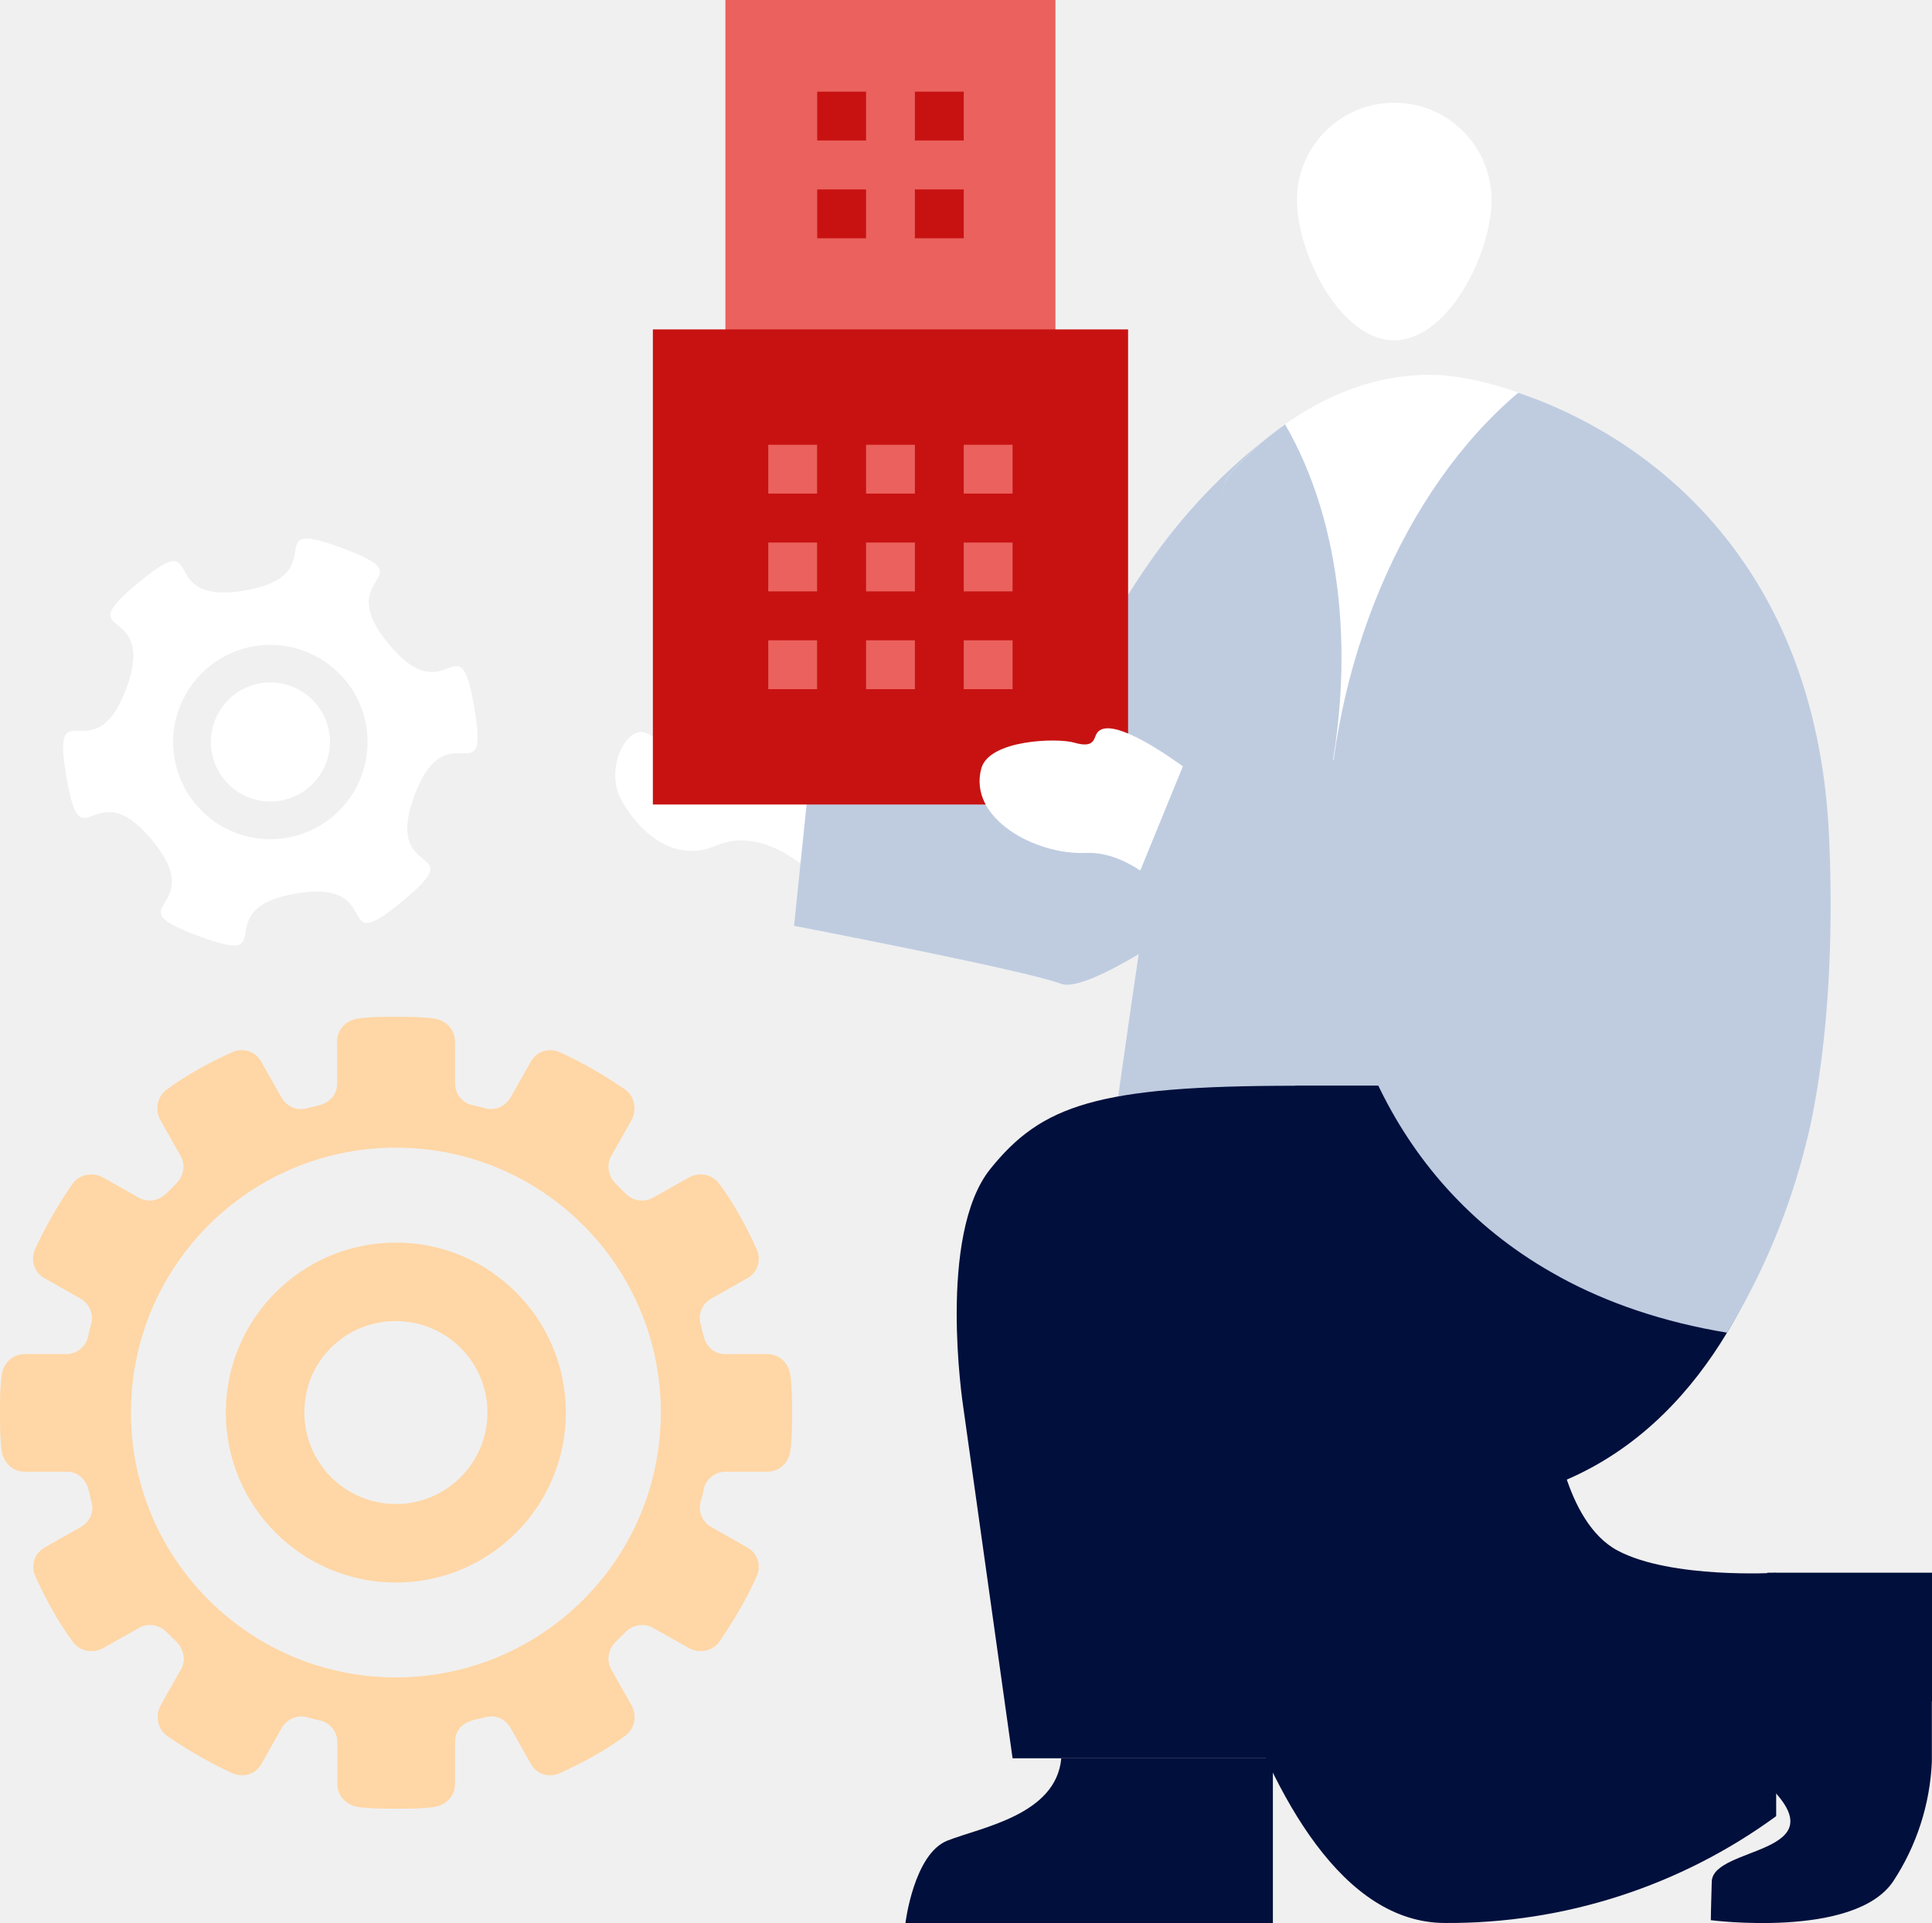
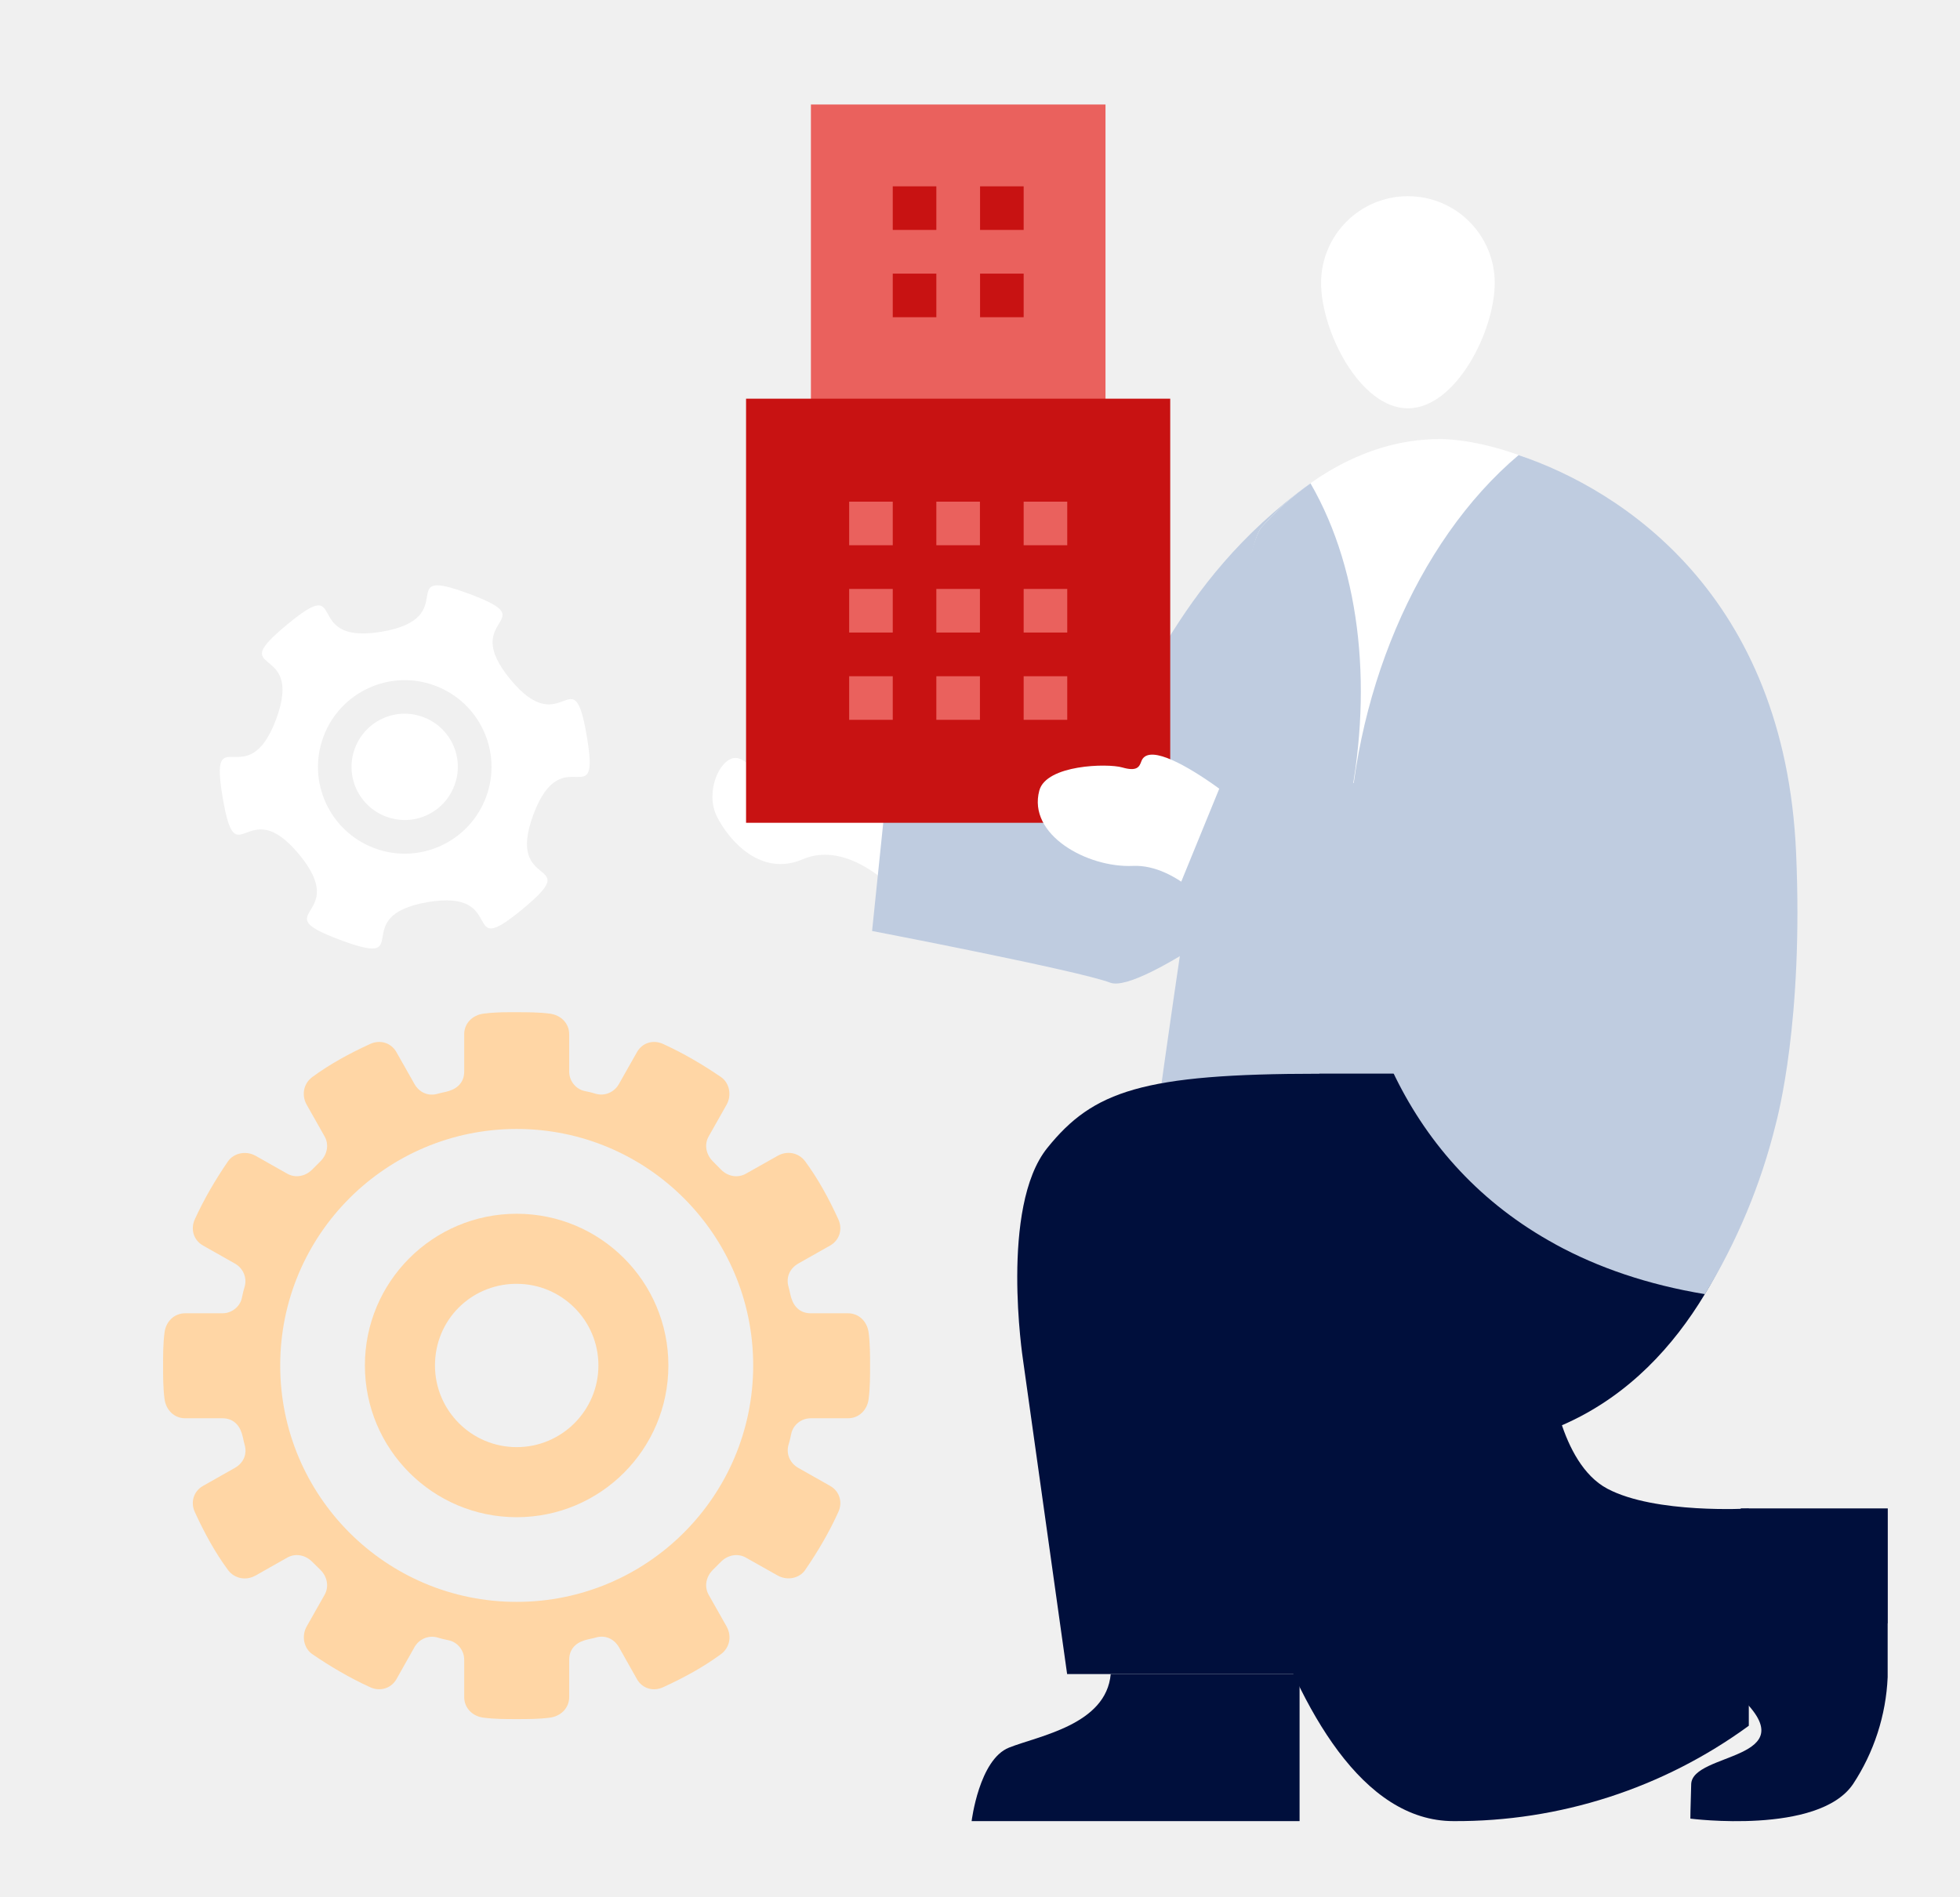
- <svg xmlns="http://www.w3.org/2000/svg" viewBox="0 0 145.18 144.54">
-   <g class="culture-making">
-     <g class="culture-making-right-hand">
-       <g class="Group_2502" data-name="Group 2502">
-         <g class="Group_2501" data-name="Group 2501">
-           <path class="Path_2545" data-name="Path 2545" d="m64.49,58.19c-2.1-1.31-15.3-5.21-14.21-2.51,1.09,2.7-.86-.76-2.17-.66-1.31.1-2.51,2.9-1.51,4.92s3.71,5.13,7.23,3.61c3.52-1.51,7.05,1.97,7.05,1.97l3.61-7.33Z" fill="#fff" />
+ <svg xmlns="http://www.w3.org/2000/svg" viewBox="0 0 165.01 159.72">
+   <g>
+     <g class="culture-making">
+       <g class="culture-making-right-hand">
+         <g class="Group_2502" data-name="Group 2502">
+           <g class="Group_2501" data-name="Group 2501">
+             <path class="Path_2545" data-name="Path 2545" d="m78.24,66.99c-2.1-1.31-15.3-5.21-14.21-2.51,1.09,2.7-.86-.76-2.17-.66-1.31.1-2.51,2.9-1.51,4.92s3.71,5.13,7.23,3.61c3.52-1.51,7.05,1.97,7.05,1.97l3.61-7.33Z" fill="#fff" />
+           </g>
+         </g>
+         <g class="Group_2503" data-name="Group 2503">
+           <path class="Path_2546" data-name="Path 2546" d="m110.32,40.7c-11.82,8.53-14.25,18.99-18,22.86-.71.74-17.15-2.13-17.15-2.13l-1.75,16.96s17.4,3.34,20.04,4.35,15.09-8.57,15.09-8.57l1.77-33.46Z" fill="#bfcce0" />
        </g>
      </g>
-       <g class="Group_2503" data-name="Group 2503">
-         <path class="Path_2546" data-name="Path 2546" d="m96.57,31.9c-11.82,8.53-14.25,18.99-18,22.86-.71.74-17.15-2.13-17.15-2.13l-1.75,16.96s17.4,3.34,20.04,4.35,15.09-8.57,15.09-8.57l1.77-33.46Z" fill="#bfcce0" />
-       </g>
-     </g>
-     <g class="culture-making-head">
-       <g class="Group_2504" data-name="Group 2504">
-         <path class="Ellipse_180" data-name="Ellipse 180" d="m112.08,15.03c0,4.04-3.27,10.55-7.31,10.55-4.04,0-7.31-6.51-7.31-10.55s3.27-7.31,7.31-7.31c4.04,0,7.31,3.27,7.31,7.31Z" fill="#fff" />
-       </g>
-     </g>
-     <g class="culture-making-body">
-       <g class="Group_2495" data-name="Group 2495">
-         <g class="Group_2492" data-name="Group 2492">
-           <path class="Path_2538" data-name="Path 2538" d="m95.65,144.54v-12.38s-15.9,0-15.9,0c-.38,4.27-6.04,5.19-8.56,6.19-2.52,1-3.15,6.19-3.15,6.19h27.62Z" fill="#000f3c" />
+       <g class="culture-making-head">
+         <g class="Group_2504" data-name="Group 2504">
+           <path class="Ellipse_180" data-name="Ellipse 180" d="m125.84,23.83c0,4.04-3.27,10.55-7.31,10.55-4.04,0-7.31-6.51-7.31-10.55s3.27-7.31,7.31-7.31c4.04,0,7.31,3.27,7.31,7.31Z" fill="#fff" />
        </g>
      </g>
-       <g class="Group_2499" data-name="Group 2499">
-         <g class="Group_2496" data-name="Group 2496">
-           <path class="Path_2541" data-name="Path 2541" d="m145.18,127.88v-9.67s-12.38,0-12.38,0v15.91c5.59,5.33-4.09,4.6-4.17,7.31-.07,2.2-.07,2.9-.07,2.9,0,0,10.77,1.39,13.69-2.9,1.77-2.68,2.78-5.8,2.92-9.01v-4.53Z" fill="#000f3c" />
+       <g class="culture-making-body">
+         <g class="Group_2495" data-name="Group 2495">
+           <g class="Group_2492" data-name="Group 2492">
+             <path class="Path_2538" data-name="Path 2538" d="m109.41,153.34v-12.38s-15.9,0-15.9,0c-.38,4.27-6.04,5.19-8.56,6.19-2.52,1-3.15,6.19-3.15,6.19h27.62Z" fill="#000f3c" />
+           </g>
+         </g>
+         <g class="Group_2499" data-name="Group 2499">
+           <g class="Group_2496" data-name="Group 2496">
+             <path class="Path_2541" data-name="Path 2541" d="m158.93,136.68v-9.67s-12.38,0-12.38,0v15.91c5.59,5.33-4.09,4.6-4.17,7.31-.07,2.2-.07,2.9-.07,2.9,0,0,10.77,1.39,13.69-2.9,1.77-2.68,2.78-5.8,2.92-9.01v-4.53Z" fill="#000f3c" />
+           </g>
+         </g>
+         <g class="Group_2500" data-name="Group 2500">
+           <path class="Path_2544" data-name="Path 2544" d="m149.1,90.41l-24.32-50.35-19.58,8.67-7.66,44.34,51.56-2.65Z" fill="#aeaeae" />
+         </g>
+         <path class="Path_2547" data-name="Path 2547" d="m147.23,96.98s3.72,2.52,2.44-25.2c-1.28-27.72-21.54-34.81-28.47-34.81-6.93,0-12.35,4.41-14.99,7.42-2.64,3-5.72,48.9-5.72,48.9l46.74,3.69Z" fill="#fff" />
+         <path class="Path_2549" data-name="Path 2549" d="m130.53,115.68s.71,7.5,4.79,9.67c4.03,2.14,11.91,1.67,11.91,1.67v18.29c-7.21,5.27-15.93,8.08-24.86,8.03-15.39,0-20.53-37.65-20.53-37.65h28.68Z" fill="#000f3c" />
+         <rect class="Rectangle_369" data-name="Rectangle 369" x="100.48" y="76.15" width="27.27" height="17.14" fill="#bfcce0" />
+         <g class="Group_2507" data-name="Group 2507">
+           <path class="Path_2550" data-name="Path 2550" d="m98.21,94.39l-.42-3.18s6.09-44.17,8.41-46.81c1.23-1.39,2.61-2.63,4.13-3.7,8.74,15.11,3.6,41.13-12.12,53.69Z" fill="#bfcce0" />
+         </g>
+         <path class="Path_2551" data-name="Path 2551" d="m111.07,90.41c-14.87,0-19.04,1.45-22.9,6.25-4.01,4.98-2.05,17.8-2.05,17.8l3.72,26.5h21.43s0-20.34,0-20.34c34.79,9.27,38.4-30.22,38.4-30.22h-38.59Z" fill="#000f3c" />
+         <path class="Path_2552" data-name="Path 2552" d="m130.95,104.77c-25.01-13.62-20.43-51.82-3.1-66.45,8.76,2.95,22.41,11.83,23.36,33.46.63,14.25-1.57,22.31-1.72,22.91-1.24,5.03-3.25,9.85-5.95,14.28-4.83-.8-9.01-2.24-12.58-4.19" fill="#bfcce0" />
+       </g>
+       <g class="culture-making-structure">
+         <g class="Group_2509" data-name="Group 2509">
+           <rect class="Rectangle_370" data-name="Rectangle 370" x="68.27" y="8.8" width="24.8" height="24.8" fill="#ea615d" />
+           <g class="Group_2508" data-name="Group 2508">
+             <rect class="Rectangle_371" data-name="Rectangle 371" x="75.16" y="15.69" width="3.67" height="3.67" fill="#c81212" />
+             <rect class="Rectangle_372" data-name="Rectangle 372" x="82.51" y="15.69" width="3.67" height="3.67" fill="#c81212" />
+             <rect class="Rectangle_373" data-name="Rectangle 373" x="75.16" y="23.04" width="3.67" height="3.67" fill="#c81212" />
+             <rect class="Rectangle_374" data-name="Rectangle 374" x="82.51" y="23.04" width="3.67" height="3.67" fill="#c81212" />
+           </g>
+         </g>
+         <g class="Group_2511" data-name="Group 2511">
+           <rect class="Rectangle_376" data-name="Rectangle 376" x="62.81" y="33.57" width="35.71" height="35.71" fill="#c81212" />
+           <g class="Group_2510" data-name="Group 2510">
+             <rect class="Rectangle_377" data-name="Rectangle 377" x="71.49" y="49.59" width="3.67" height="3.67" fill="#ea615d" />
+             <rect class="Rectangle_378" data-name="Rectangle 378" x="78.83" y="49.59" width="3.67" height="3.67" fill="#ea615d" />
+             <rect class="Rectangle_379" data-name="Rectangle 379" x="71.49" y="56.94" width="3.67" height="3.67" fill="#ea615d" />
+             <rect class="Rectangle_380" data-name="Rectangle 380" x="78.83" y="56.94" width="3.67" height="3.67" fill="#ea615d" />
+             <rect class="Rectangle_381" data-name="Rectangle 381" x="86.18" y="49.59" width="3.67" height="3.67" fill="#ea615d" />
+             <rect class="Rectangle_382" data-name="Rectangle 382" x="86.18" y="56.94" width="3.67" height="3.67" fill="#ea615d" />
+             <rect class="Rectangle_383" data-name="Rectangle 383" x="71.49" y="42.24" width="3.67" height="3.67" fill="#ea615d" />
+             <rect class="Rectangle_384" data-name="Rectangle 384" x="78.83" y="42.24" width="3.67" height="3.67" fill="#ea615d" />
+             <rect class="Rectangle_385" data-name="Rectangle 385" x="86.18" y="42.24" width="3.67" height="3.67" fill="#ea615d" />
+           </g>
        </g>
      </g>
-       <g class="Group_2500" data-name="Group 2500">
-         <path class="Path_2544" data-name="Path 2544" d="m135.35,81.61l-24.32-50.35-19.58,8.67-7.66,44.34,51.56-2.65Z" fill="#aeaeae" />
-       </g>
-       <path class="Path_2547" data-name="Path 2547" d="m133.47,88.18s3.72,2.52,2.44-25.2c-1.28-27.72-21.54-34.81-28.47-34.81-6.93,0-12.35,4.41-14.99,7.42-2.64,3-5.72,48.9-5.72,48.9l46.74,3.69Z" fill="#fff" />
-       <path class="Path_2549" data-name="Path 2549" d="m116.77,106.88s.71,7.5,4.79,9.67c4.03,2.14,11.91,1.67,11.91,1.67v18.29c-7.21,5.27-15.93,8.08-24.86,8.03-15.39,0-20.53-37.65-20.53-37.65h28.68Z" fill="#000f3c" />
-       <rect class="Rectangle_369" data-name="Rectangle 369" x="86.73" y="67.34" width="27.27" height="17.14" fill="#bfcce0" />
-       <g class="Group_2507" data-name="Group 2507">
-         <path class="Path_2550" data-name="Path 2550" d="m84.45,85.59l-.42-3.18s6.09-44.17,8.41-46.81c1.23-1.39,2.61-2.63,4.13-3.7,8.74,15.11,3.6,41.13-12.12,53.69Z" fill="#bfcce0" />
-       </g>
-       <path class="Path_2551" data-name="Path 2551" d="m97.32,81.61c-14.87,0-19.04,1.45-22.9,6.25-4.01,4.98-2.05,17.8-2.05,17.8l3.72,26.5h21.43s0-20.34,0-20.34c34.79,9.27,38.4-30.22,38.4-30.22h-38.59Z" fill="#000f3c" />
-       <path class="Path_2552" data-name="Path 2552" d="m117.19,95.97c-25.01-13.62-20.43-51.82-3.1-66.45,8.76,2.95,22.41,11.83,23.36,33.46.63,14.25-1.57,22.31-1.72,22.91-1.24,5.03-3.25,9.85-5.95,14.28-4.83-.8-9.01-2.24-12.58-4.19" fill="#bfcce0" />
-     </g>
-     <g class="culture-making-structure">
-       <g class="Group_2509" data-name="Group 2509">
-         <rect class="Rectangle_370" data-name="Rectangle 370" x="54.51" y="0" width="24.8" height="24.8" fill="#ea615d" />
-         <g class="Group_2508" data-name="Group 2508">
-           <rect class="Rectangle_371" data-name="Rectangle 371" x="61.41" y="6.89" width="3.67" height="3.67" fill="#c81212" />
-           <rect class="Rectangle_372" data-name="Rectangle 372" x="68.75" y="6.89" width="3.67" height="3.67" fill="#c81212" />
-           <rect class="Rectangle_373" data-name="Rectangle 373" x="61.41" y="14.24" width="3.67" height="3.67" fill="#c81212" />
-           <rect class="Rectangle_374" data-name="Rectangle 374" x="68.75" y="14.24" width="3.67" height="3.67" fill="#c81212" />
+       <g class="culture-making-left-hand">
+         <g class="Group_2514" data-name="Group 2514">
+           <g class="Group_2513" data-name="Group 2513">
+             <path class="Path_2553" data-name="Path 2553" d="m108.49,71.47c-1.5-1.97-11.39-10.11-12.4-7.37-.17.47-.36.88-1.61.52s-6.39-.23-6.98,1.94c-1.01,3.74,4.05,6.52,7.87,6.35s7.15,4.15,7.15,4.15l5.97-5.58Z" fill="#fff" />
+           </g>
+         </g>
+         <g class="Group_2515" data-name="Group 2515">
+           <path class="Path_2554" data-name="Path 2554" d="m130.99,72c.49,5.24-2.74,10.84-7.91,11.66-5.17.82-25.42-5.05-25.42-5.05l5.67-13.87s27.17,2.01,27.66,7.25Z" fill="#bfcce0" />
        </g>
      </g>
-       <g class="Group_2511" data-name="Group 2511">
-         <rect class="Rectangle_376" data-name="Rectangle 376" x="49.06" y="24.76" width="35.71" height="35.71" fill="#c81212" />
-         <g class="Group_2510" data-name="Group 2510">
-           <rect class="Rectangle_377" data-name="Rectangle 377" x="57.73" y="40.78" width="3.67" height="3.67" fill="#ea615d" />
-           <rect class="Rectangle_378" data-name="Rectangle 378" x="65.08" y="40.78" width="3.67" height="3.67" fill="#ea615d" />
-           <rect class="Rectangle_379" data-name="Rectangle 379" x="57.73" y="48.13" width="3.67" height="3.67" fill="#ea615d" />
-           <rect class="Rectangle_380" data-name="Rectangle 380" x="65.08" y="48.13" width="3.67" height="3.67" fill="#ea615d" />
-           <rect class="Rectangle_381" data-name="Rectangle 381" x="72.42" y="40.78" width="3.67" height="3.67" fill="#ea615d" />
-           <rect class="Rectangle_382" data-name="Rectangle 382" x="72.42" y="48.13" width="3.67" height="3.67" fill="#ea615d" />
-           <rect class="Rectangle_383" data-name="Rectangle 383" x="57.73" y="33.43" width="3.67" height="3.67" fill="#ea615d" />
-           <rect class="Rectangle_384" data-name="Rectangle 384" x="65.08" y="33.43" width="3.67" height="3.67" fill="#ea615d" />
-           <rect class="Rectangle_385" data-name="Rectangle 385" x="72.42" y="33.43" width="3.67" height="3.67" fill="#ea615d" />
-         </g>
+       <g class="culture-making-haguruma-small">
+         <path d="m39.49,50c-6.53-2.43-.48,2.02-7.35,3.19-6.87,1.16-2.62-5.03-7.98-.59-5.37,4.44,1.51,1.42-.91,7.95s-5.67-.25-4.5,6.62c1.16,6.87,1.99-.6,6.43,4.77,4.44,5.37-3.05,4.78,3.48,7.21,6.53,2.43.48-2.02,7.34-3.19,6.87-1.16,2.62,5.03,7.99.59,5.37-4.44-1.51-1.42.91-7.95,2.43-6.53,5.67.25,4.5-6.62-1.16-6.87-1.99.6-6.43-4.77-4.44-5.37,3.05-4.78-3.48-7.21Zm-2.87,7.73c3.78,1.41,5.71,5.61,4.3,9.39-1.41,3.78-5.61,5.71-9.39,4.3-3.78-1.41-5.71-5.61-4.3-9.39,1.41-3.78,5.61-5.71,9.39-4.3Z" fill="#fff" />
+         <path d="m38.26,66.13c-.86,2.32-3.44,3.5-5.75,2.63-2.32-.86-3.5-3.44-2.63-5.75.86-2.32,3.44-3.5,5.75-2.63,2.32.86,3.5,3.44,2.63,5.75h0Z" fill="#fff" />
      </g>
-     </g>
-     <g class="culture-making-left-hand">
-       <g class="Group_2514" data-name="Group 2514">
-         <g class="Group_2513" data-name="Group 2513">
-           <path class="Path_2553" data-name="Path 2553" d="m94.73,62.67c-1.5-1.97-11.39-10.11-12.4-7.37-.17.47-.36.88-1.61.52-1.26-.37-6.39-.23-6.98,1.94-1.01,3.74,4.05,6.52,7.87,6.35s7.15,4.15,7.15,4.15l5.97-5.58Z" fill="#fff" />
-         </g>
+       <g class="culture-making-haguruma-large">
+         <path d="m42.8,85.23c-.7,0-1.39.03-2.09.12-.93.12-1.63.81-1.63,1.74v3.14c0,.81-.47,1.38-1.28,1.63-.35.11-.58.13-.93.23-.81.24-1.56-.09-1.98-.82l-1.51-2.67c-.46-.82-1.4-1.07-2.21-.7-1.75.8-3.4,1.7-4.88,2.79-.73.54-.93,1.51-.47,2.33l1.51,2.67c.38.68.23,1.51-.35,2.09-.23.23-.47.47-.7.7-.58.58-1.41.73-2.09.35l-2.67-1.51c-.82-.46-1.85-.23-2.33.47-1.04,1.52-1.99,3.13-2.79,4.88-.37.81-.12,1.75.7,2.21l2.67,1.51c.68.38,1.06,1.17.82,1.98-.11.35-.15.57-.23.93-.15.69-.81,1.28-1.63,1.28h-3.14c-.93,0-1.63.7-1.74,1.63-.12.93-.12,1.86-.12,2.79s0,1.86.12,2.79c.12.93.81,1.63,1.74,1.63h3.14c.81,0,1.38.47,1.63,1.28.11.35.13.58.23.93.24.81-.09,1.56-.82,1.97l-2.67,1.51c-.82.46-1.07,1.4-.7,2.2.8,1.75,1.7,3.4,2.79,4.88.54.73,1.51.93,2.33.47l2.67-1.51c.68-.38,1.51-.23,2.09.35.23.23.47.46.7.69.58.58.73,1.41.35,2.09l-1.51,2.67c-.46.82-.23,1.85.47,2.33,1.52,1.04,3.13,1.99,4.88,2.79.81.37,1.75.12,2.21-.69l1.51-2.68c.38-.68,1.17-1.05,1.98-.81.35.11.57.15.93.23.69.15,1.28.81,1.28,1.63v3.14c0,.93.7,1.63,1.63,1.74.93.12,1.86.12,2.79.12s1.86,0,2.79-.12c.93-.12,1.63-.81,1.63-1.74v-3.14c0-.81.47-1.38,1.28-1.63.35-.11.58-.13.93-.23.81-.24,1.56.08,1.98.81l1.51,2.68c.46.82,1.4,1.06,2.2.69,1.75-.8,3.4-1.7,4.88-2.79.73-.54.93-1.51.47-2.33l-1.51-2.67c-.38-.68-.23-1.51.35-2.09.23-.23.46-.46.69-.69.58-.58,1.41-.73,2.09-.35l2.68,1.51c.82.46,1.85.23,2.32-.47,1.04-1.52,2-3.13,2.79-4.88.37-.81.12-1.74-.7-2.2l-2.67-1.51c-.68-.38-1.06-1.16-.82-1.97.11-.35.15-.57.23-.93.15-.69.81-1.28,1.63-1.28h3.14c.93,0,1.63-.7,1.74-1.63.12-.93.12-1.86.12-2.79s0-1.86-.12-2.79c-.12-.93-.81-1.63-1.74-1.63h-3.14c-.81,0-1.38-.47-1.63-1.28-.11-.35-.13-.58-.23-.93-.24-.81.09-1.56.82-1.98l2.67-1.51c.82-.46,1.07-1.4.7-2.21-.8-1.75-1.7-3.4-2.79-4.88-.54-.73-1.51-.93-2.32-.47l-2.68,1.51c-.68.38-1.51.24-2.09-.35-.23-.23-.46-.47-.69-.7-.58-.58-.73-1.41-.35-2.09l1.51-2.67c.46-.82.23-1.85-.47-2.33-1.52-1.04-3.13-1.99-4.88-2.79-.81-.37-1.74-.12-2.2.7l-1.51,2.67c-.38.68-1.17,1.06-1.98.82-.35-.11-.57-.15-.93-.23-.69-.15-1.28-.81-1.28-1.63v-3.14c0-.93-.7-1.62-1.63-1.74-.93-.12-1.86-.12-2.79-.12-.23,0-.47,0-.7,0h0Zm.7,9.83c11,0,19.91,8.92,19.91,19.91s-8.91,19.91-19.91,19.91-19.91-8.91-19.91-19.91,8.92-19.91,19.91-19.91Z" fill="#ffd6a5" />
+         <path d="m43.5,102.2c-7.06,0-12.78,5.72-12.78,12.77s5.72,12.78,12.78,12.78,12.77-5.72,12.77-12.78-5.72-12.77-12.77-12.77Zm-.18,5.9c.06,0,.12,0,.18,0,3.8,0,6.88,3.08,6.88,6.87s-3.08,6.88-6.88,6.88-6.88-3.08-6.88-6.88,2.98-6.78,6.7-6.87Z" fill="#ffd6a5" />
      </g>
-       <g class="Group_2515" data-name="Group 2515">
-         <path class="Path_2554" data-name="Path 2554" d="m117.23,63.19c.49,5.24-2.74,10.84-7.91,11.66-5.17.82-25.42-5.05-25.42-5.05l5.67-13.87s27.17,2.01,27.66,7.25Z" fill="#bfcce0" />
-       </g>
-     </g>
-     <g class="culture-making-haguruma-small">
-       <path d="m25.73,41.2c-6.53-2.43-.48,2.02-7.35,3.19-6.87,1.16-2.62-5.03-7.98-.59-5.37,4.44,1.51,1.42-.91,7.95s-5.67-.25-4.5,6.62c1.16,6.87,1.99-.6,6.43,4.77,4.44,5.37-3.05,4.78,3.48,7.21,6.53,2.43.48-2.02,7.34-3.19,6.87-1.16,2.62,5.03,7.99.59,5.37-4.44-1.51-1.42.91-7.95,2.43-6.53,5.67.25,4.5-6.62-1.16-6.87-1.99.6-6.43-4.77-4.44-5.37,3.05-4.78-3.48-7.21Zm-2.87,7.73c3.78,1.41,5.71,5.61,4.3,9.39-1.41,3.78-5.61,5.71-9.39,4.3-3.78-1.41-5.71-5.61-4.3-9.39,1.41-3.78,5.61-5.71,9.39-4.3Z" fill="#fff" />
-       <path d="m24.51,57.33c-.86,2.32-3.44,3.5-5.75,2.63-2.32-.86-3.5-3.44-2.63-5.75.86-2.32,3.44-3.5,5.75-2.63,2.32.86,3.5,3.44,2.63,5.75h0Z" fill="#fff" />
-     </g>
-     <g class="culture-making-haguruma-large">
-       <path d="m29.05,76.43c-.7,0-1.39.03-2.09.12-.93.12-1.63.81-1.63,1.74v3.14c0,.81-.47,1.38-1.28,1.63-.35.11-.58.13-.93.23-.81.24-1.56-.09-1.98-.82l-1.51-2.67c-.46-.82-1.4-1.07-2.21-.7-1.75.8-3.4,1.7-4.88,2.79-.73.54-.93,1.51-.47,2.33l1.51,2.67c.38.68.23,1.51-.35,2.09-.23.23-.47.47-.7.7-.58.58-1.41.73-2.09.35l-2.67-1.51c-.82-.46-1.85-.23-2.33.47-1.04,1.52-1.99,3.13-2.79,4.88-.37.81-.12,1.75.7,2.21l2.67,1.51c.68.38,1.06,1.17.82,1.98-.11.35-.15.57-.23.93-.15.69-.81,1.28-1.63,1.28H1.86c-.93,0-1.63.7-1.74,1.63-.12.93-.12,1.86-.12,2.79s0,1.86.12,2.79c.12.93.81,1.63,1.74,1.63h3.14c.81,0,1.38.47,1.63,1.28.11.35.13.58.23.93.24.81-.09,1.56-.82,1.97l-2.67,1.51c-.82.46-1.07,1.4-.7,2.2.8,1.75,1.7,3.4,2.79,4.88.54.73,1.51.93,2.33.47l2.67-1.51c.68-.38,1.51-.23,2.09.35.23.23.47.46.7.69.58.58.73,1.41.35,2.09l-1.51,2.67c-.46.82-.23,1.85.47,2.33,1.52,1.04,3.13,1.99,4.88,2.79.81.37,1.75.12,2.21-.69l1.51-2.68c.38-.68,1.17-1.05,1.98-.81.35.11.57.15.93.23.69.15,1.28.81,1.28,1.63v3.14c0,.93.7,1.63,1.63,1.74.93.12,1.86.12,2.79.12s1.86,0,2.79-.12c.93-.12,1.63-.81,1.63-1.74v-3.14c0-.81.47-1.38,1.28-1.63.35-.11.58-.13.93-.23.81-.24,1.56.08,1.98.81l1.51,2.68c.46.82,1.4,1.06,2.2.69,1.75-.8,3.4-1.7,4.88-2.79.73-.54.93-1.51.47-2.33l-1.51-2.67c-.38-.68-.23-1.51.35-2.09.23-.23.46-.46.69-.69.58-.58,1.41-.73,2.09-.35l2.68,1.51c.82.46,1.85.23,2.32-.47,1.04-1.52,2-3.13,2.79-4.88.37-.81.12-1.74-.7-2.2l-2.67-1.51c-.68-.38-1.06-1.16-.82-1.97.11-.35.15-.57.23-.93.15-.69.81-1.28,1.63-1.28h3.14c.93,0,1.63-.7,1.74-1.63.12-.93.12-1.86.12-2.79s0-1.86-.12-2.79c-.12-.93-.81-1.63-1.74-1.63h-3.14c-.81,0-1.38-.47-1.63-1.28-.11-.35-.13-.58-.23-.93-.24-.81.09-1.56.82-1.98l2.67-1.51c.82-.46,1.07-1.4.7-2.21-.8-1.75-1.7-3.4-2.79-4.88-.54-.73-1.51-.93-2.32-.47l-2.68,1.51c-.68.38-1.51.24-2.09-.35-.23-.23-.46-.47-.69-.7-.58-.58-.73-1.41-.35-2.09l1.51-2.67c.46-.82.23-1.85-.47-2.33-1.52-1.04-3.13-1.99-4.88-2.79-.81-.37-1.74-.12-2.2.7l-1.51,2.67c-.38.68-1.17,1.06-1.98.82-.35-.11-.57-.15-.93-.23-.69-.15-1.28-.81-1.28-1.63v-3.14c0-.93-.7-1.62-1.63-1.74-.93-.12-1.86-.12-2.79-.12-.23,0-.47,0-.7,0h0Zm.7,9.83c11,0,19.91,8.92,19.91,19.91s-8.91,19.91-19.91,19.91-19.91-8.91-19.91-19.91,8.92-19.91,19.91-19.91Z" fill="#ffd6a5" />
-       <path d="m29.75,93.4c-7.06,0-12.78,5.72-12.78,12.77s5.72,12.78,12.78,12.78,12.77-5.72,12.77-12.78-5.72-12.77-12.77-12.77Zm-.18,5.9c.06,0,.12,0,.18,0,3.8,0,6.88,3.08,6.88,6.87s-3.08,6.88-6.88,6.88-6.88-3.08-6.88-6.88,2.98-6.78,6.7-6.87Z" fill="#ffd6a5" />
+       <rect width="165.01" height="159.72" fill="none" />
    </g>
  </g>
</svg>
